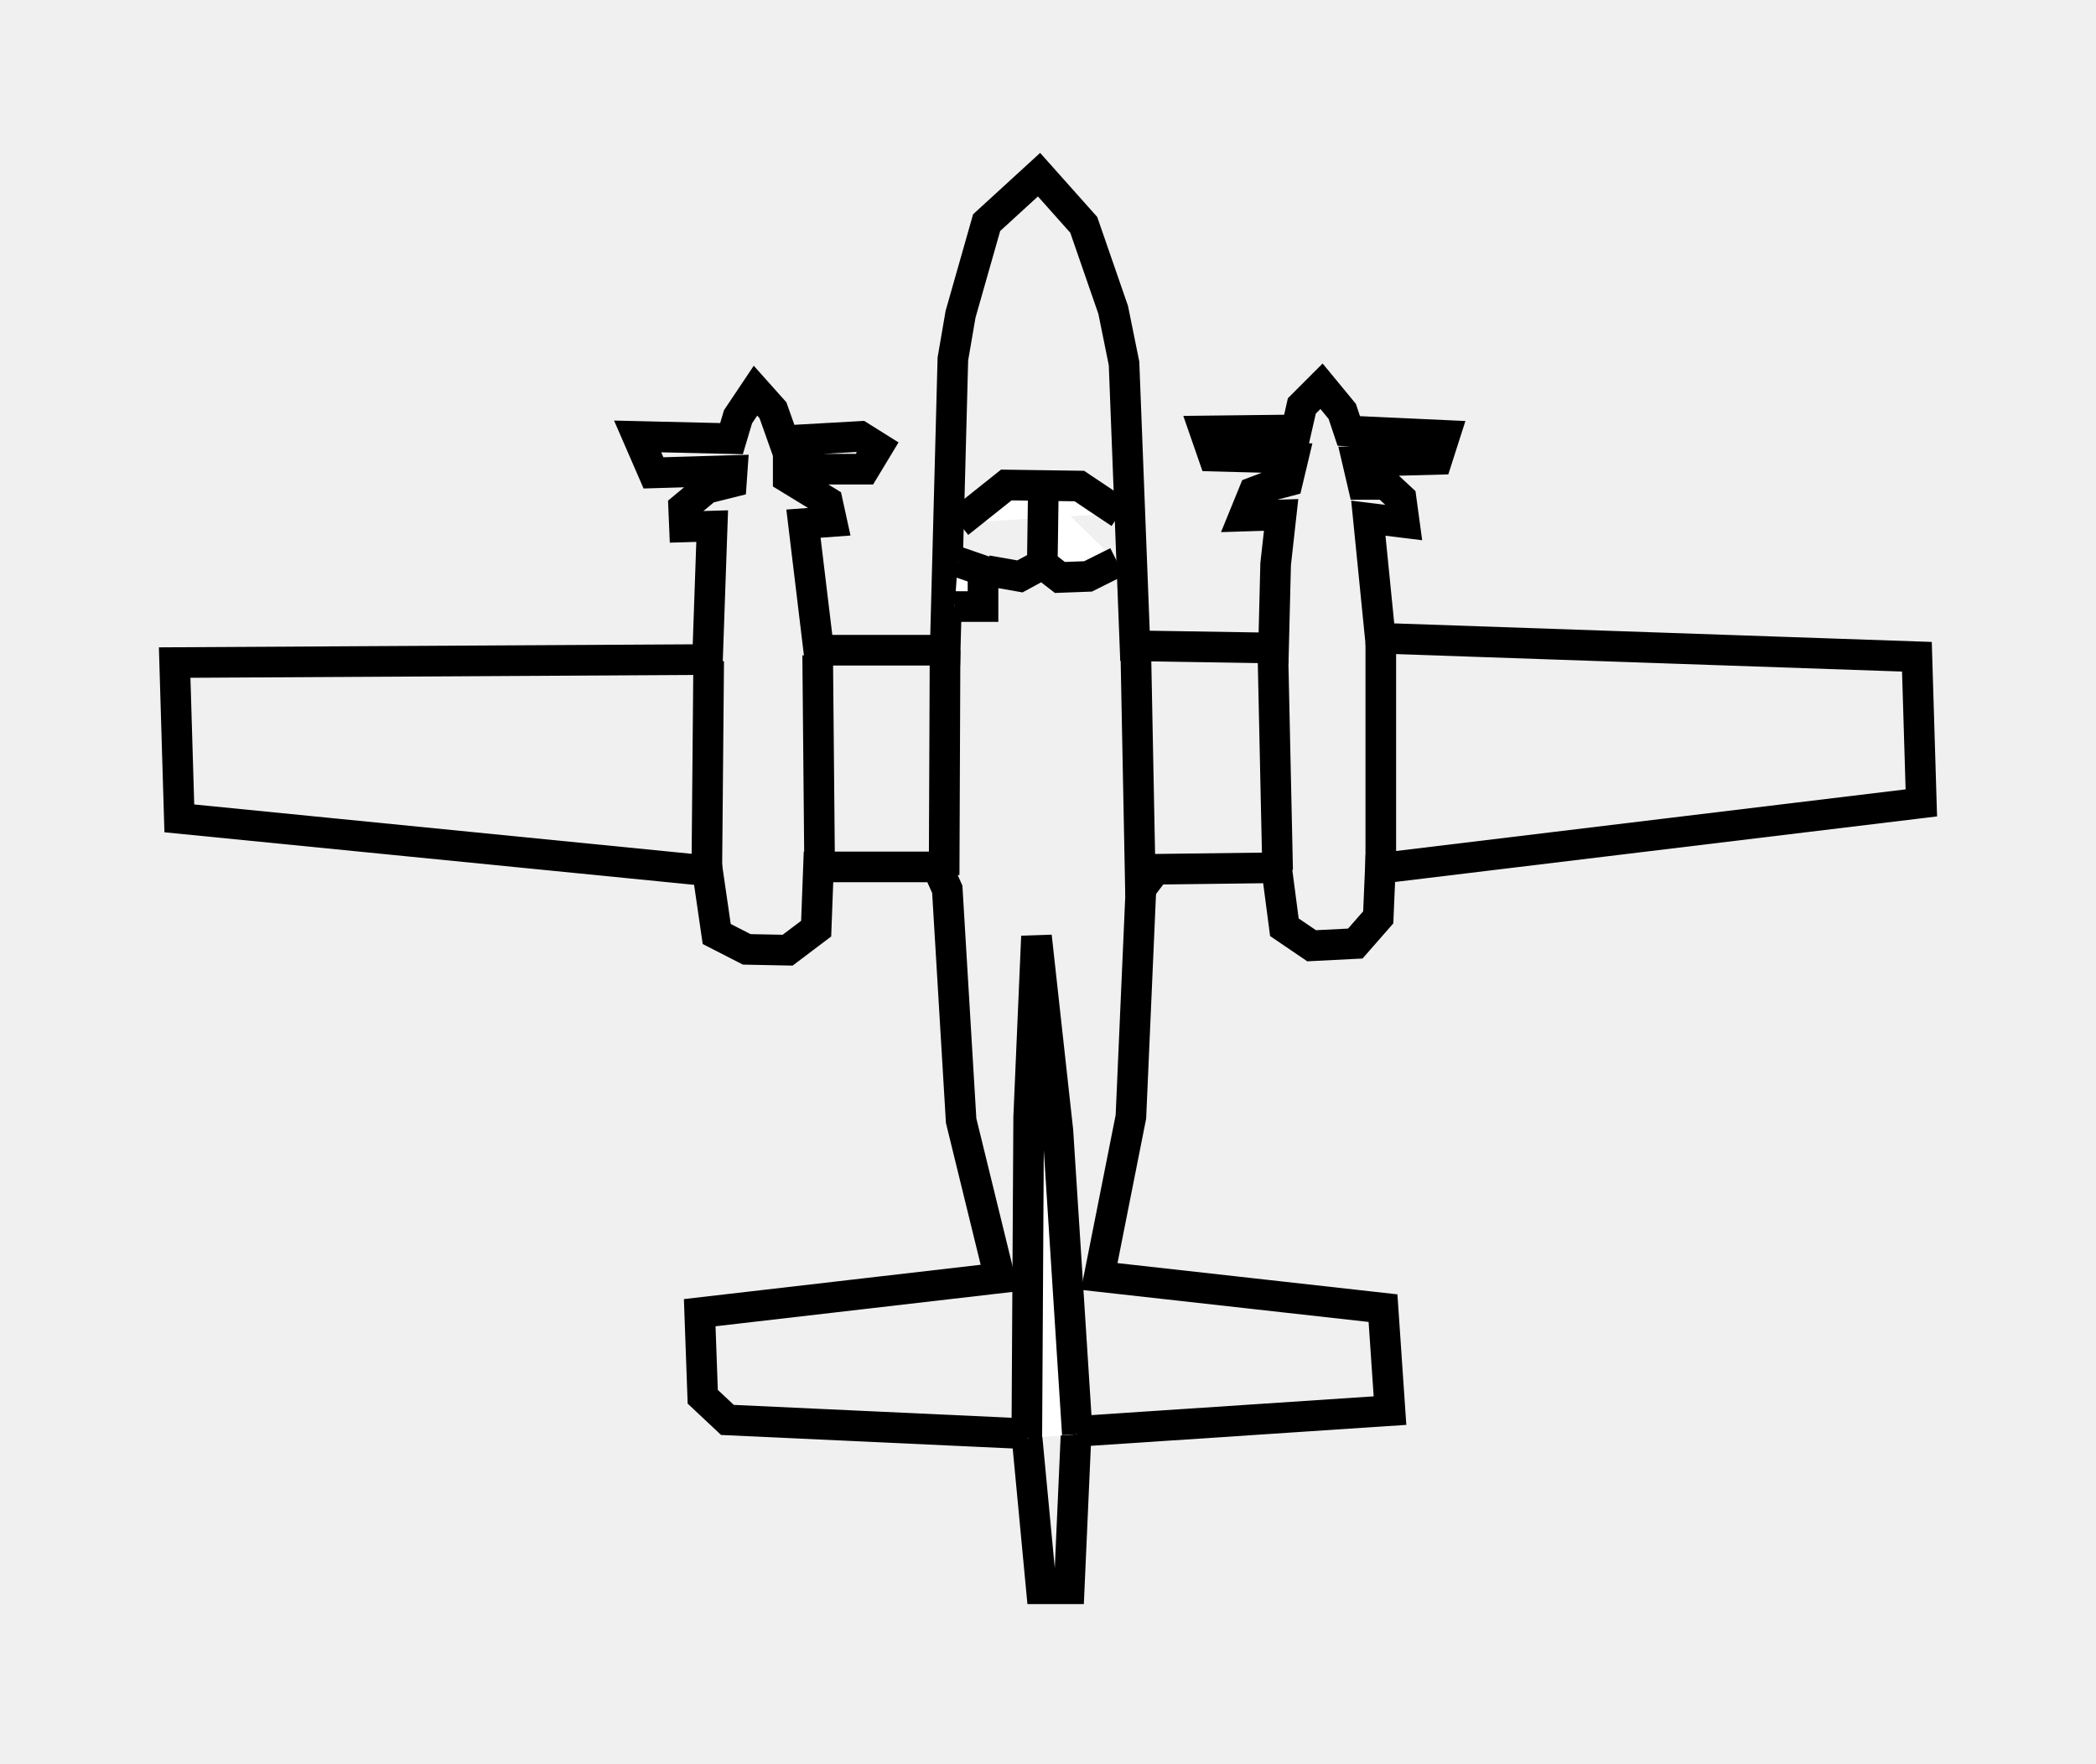
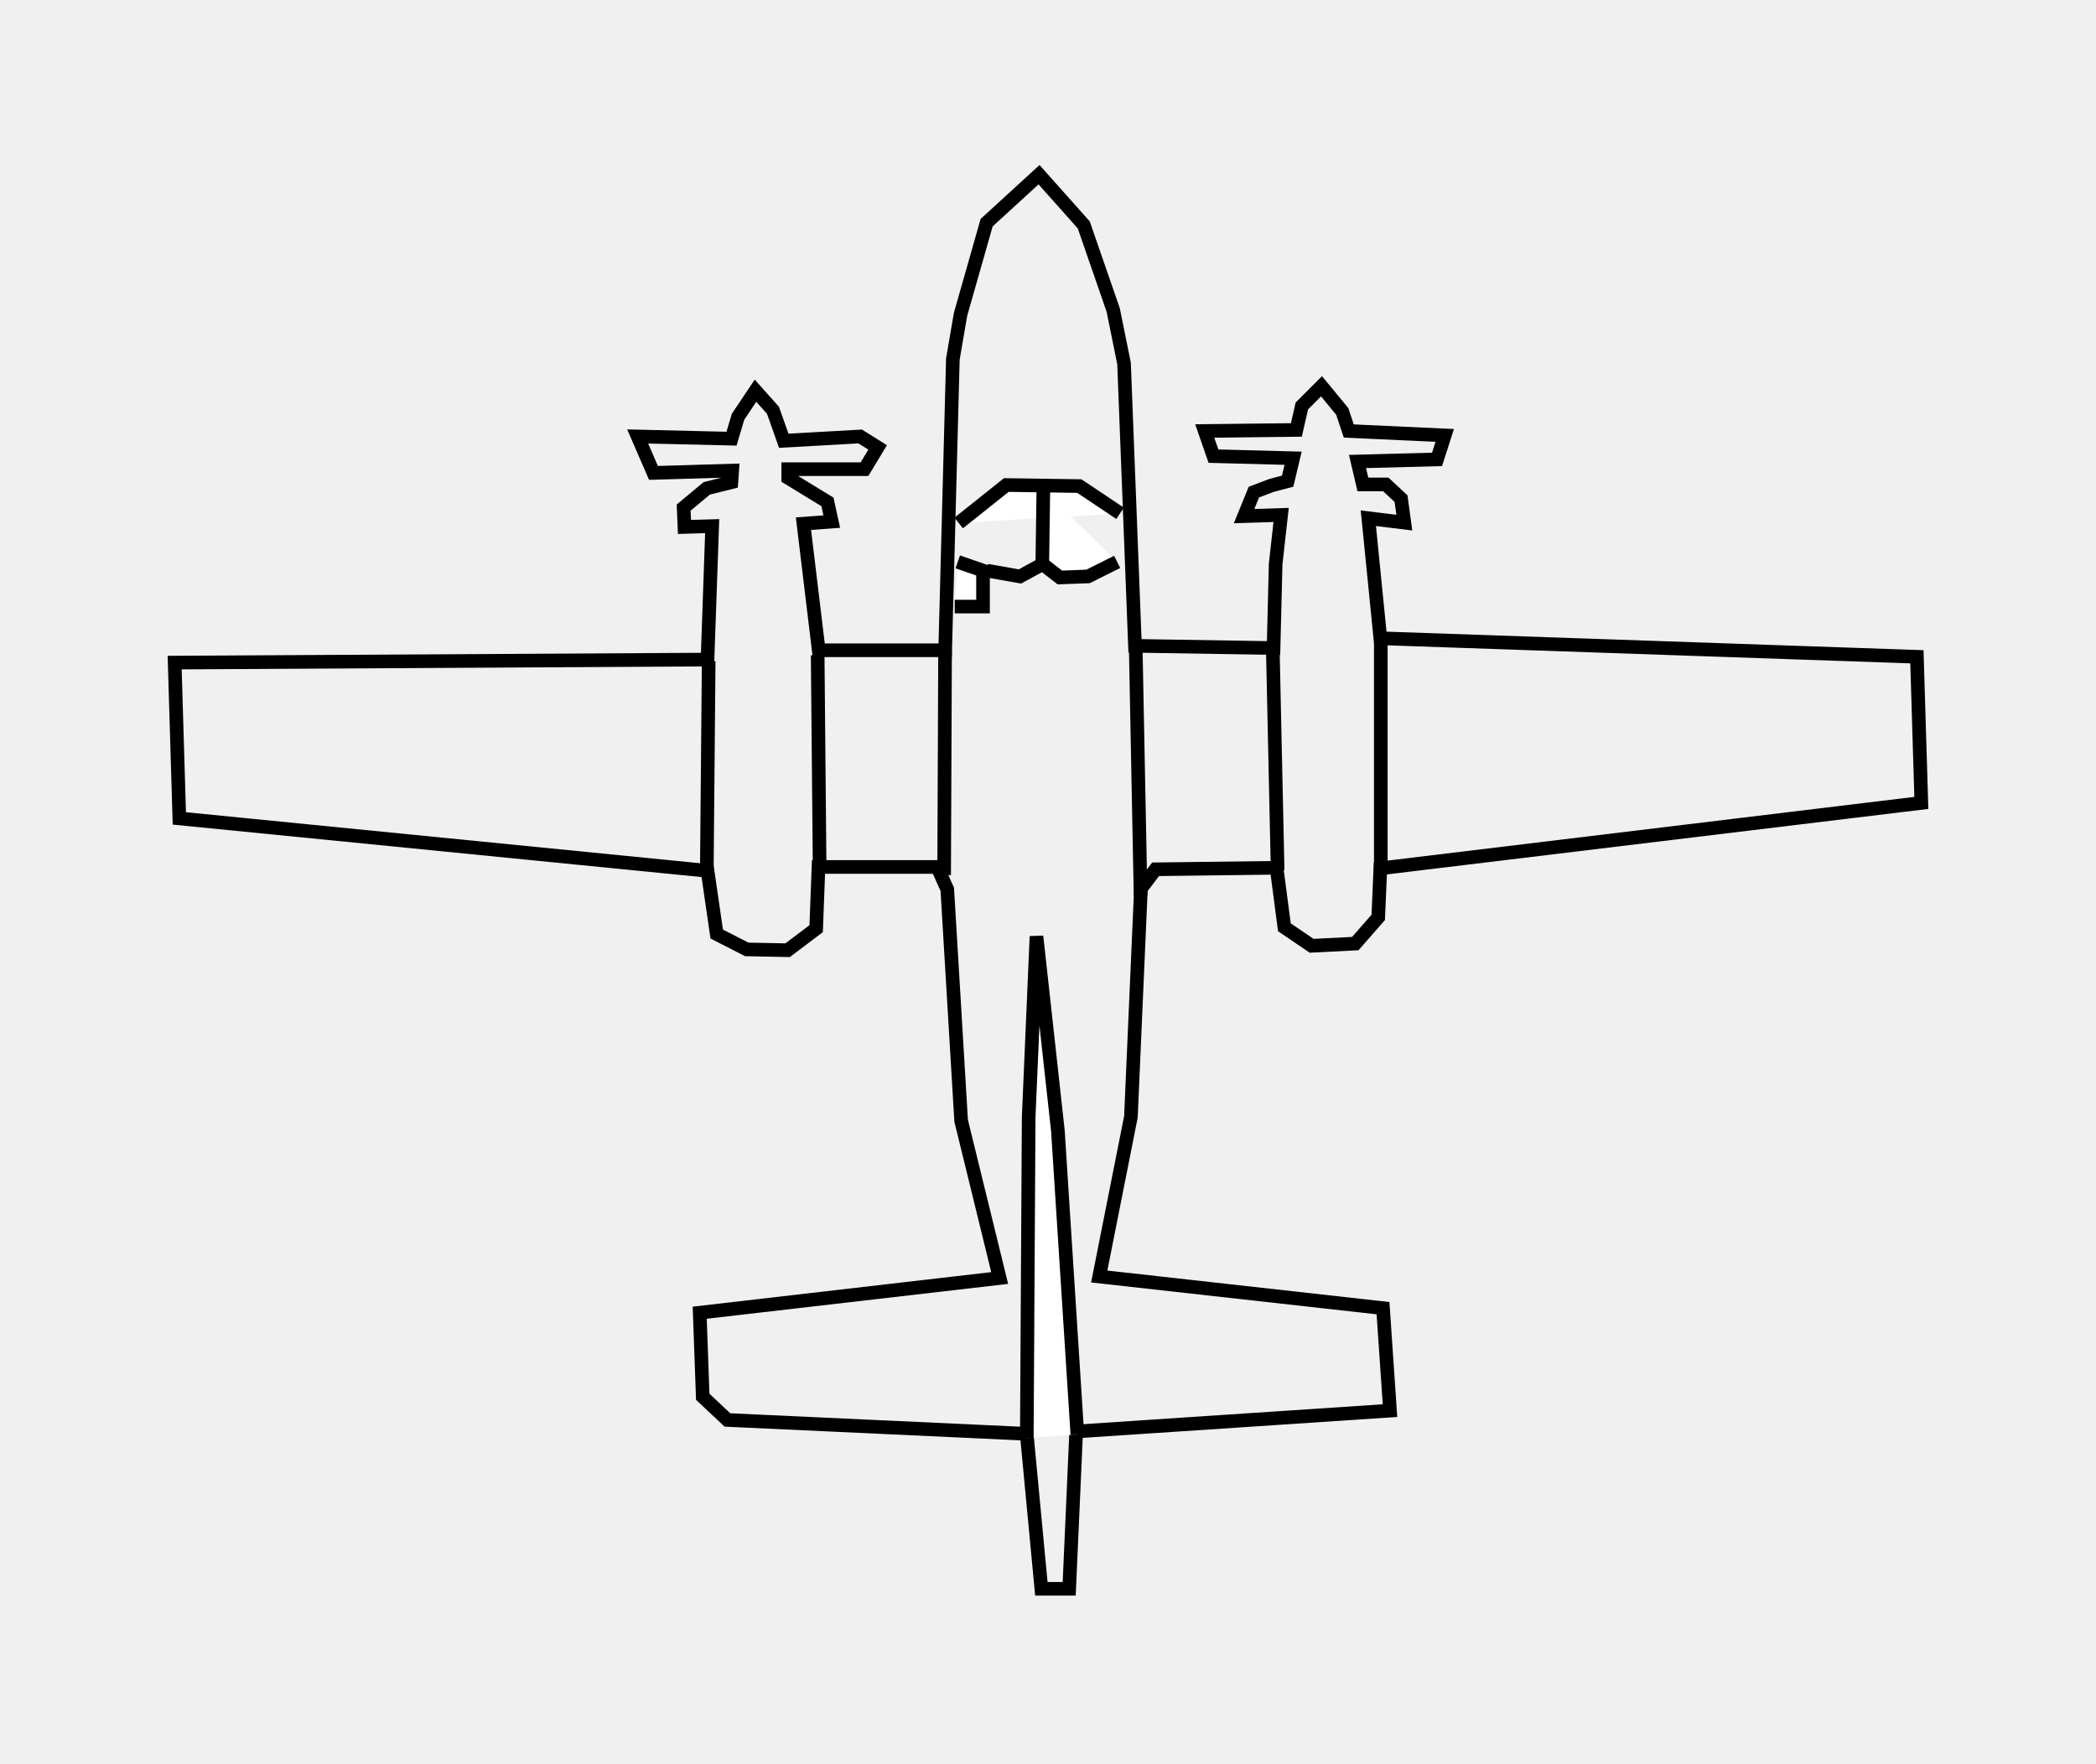
- <svg xmlns="http://www.w3.org/2000/svg" viewBox="-1.412 -1.232 18 15.144" version="1.1" id="svg1542">
+ <svg xmlns="http://www.w3.org/2000/svg" width="107.98" height="90.85" viewBox="-1.412 -1.232 18 15.144" version="1.1" id="svg1542">
  <defs id="defs1536" />
  <g id="layer6">
-     <path style="fill:none;stroke:#000000;stroke-width:0.263;stroke-linecap:butt;stroke-linejoin:miter;stroke-opacity:1;stroke-dasharray:none" d="M 7.511,0.268 7.061,0.68 6.837,1.467 6.771,1.851 6.705,4.352 H 5.619 L 5.488,3.265 5.731,3.247 5.694,3.078 5.357,2.872 V 2.797 H 6.012 L 6.125,2.61 5.975,2.516 5.319,2.553 5.226,2.291 5.076,2.123 4.926,2.347 4.87,2.535 4.064,2.516 4.2,2.829 4.876,2.809 4.869,2.909 4.657,2.962 4.459,3.127 l 0.007,0.166 0.238,-0.007 -0.04,1.146 -4.576,0.026 0.04,1.338 4.536,0.45 0.079,0.543 0.258,0.132 0.351,0.007 0.245,-0.185 0.02,-0.53 h 1.02 l 0.086,0.192 0.119,1.987 0.331,1.351 -2.576,0.298 0.026,0.722 0.212,0.199 2.57,0.119 0.126,1.331 H 7.77 L 7.83,11.061 10.525,10.882 10.465,10.002 8.028,9.73 8.3,8.359 8.386,6.399 8.512,6.233 9.551,6.22 9.618,6.731 9.852,6.89 10.227,6.871 10.424,6.646 10.442,6.225 15.088,5.663 15.05,4.408 10.442,4.249 10.339,3.218 10.648,3.256 10.62,3.05 10.489,2.928 H 10.292 L 10.246,2.731 10.929,2.713 10.995,2.507 10.171,2.469 10.115,2.301 9.937,2.085 9.768,2.254 9.721,2.46 8.934,2.469 9.009,2.685 9.693,2.703 9.646,2.9 9.506,2.937 9.356,2.994 9.272,3.2 9.59,3.19 9.543,3.612 9.525,4.333 8.335,4.314 8.241,1.889 8.148,1.43 7.895,0.699 Z" id="path3760" />
+     <path style="fill:none;stroke:#000000;stroke-width:0.117;stroke-linecap:butt;stroke-linejoin:miter;stroke-opacity:1;stroke-dasharray:none" d="M 7.511,0.268 7.061,0.68 6.837,1.467 6.771,1.851 6.705,4.352 H 5.619 L 5.488,3.265 5.731,3.247 5.694,3.078 5.357,2.872 V 2.797 H 6.012 L 6.125,2.61 5.975,2.516 5.319,2.553 5.226,2.291 5.076,2.123 4.926,2.347 4.87,2.535 4.064,2.516 4.2,2.829 4.876,2.809 4.869,2.909 4.657,2.962 4.459,3.127 l 0.007,0.166 0.238,-0.007 -0.04,1.146 -4.576,0.026 0.04,1.338 4.536,0.45 0.079,0.543 0.258,0.132 0.351,0.007 0.245,-0.185 0.02,-0.53 h 1.02 l 0.086,0.192 0.119,1.987 0.331,1.351 -2.576,0.298 0.026,0.722 0.212,0.199 2.57,0.119 0.126,1.331 H 7.77 L 7.83,11.061 10.525,10.882 10.465,10.002 8.028,9.73 8.3,8.359 8.386,6.399 8.512,6.233 9.551,6.22 9.618,6.731 9.852,6.89 10.227,6.871 10.424,6.646 10.442,6.225 15.088,5.663 15.05,4.408 10.442,4.249 10.339,3.218 10.648,3.256 10.62,3.05 10.489,2.928 H 10.292 L 10.246,2.731 10.929,2.713 10.995,2.507 10.171,2.469 10.115,2.301 9.937,2.085 9.768,2.254 9.721,2.46 8.934,2.469 9.009,2.685 9.693,2.703 9.646,2.9 9.506,2.937 9.356,2.994 9.272,3.2 9.59,3.19 9.543,3.612 9.525,4.333 8.335,4.314 8.241,1.889 8.148,1.43 7.895,0.699 Z" id="path3760" />
  </g>
  <g id="layer4">
-     <path id="path6585" style="fill:#ffffff;stroke:#000000;stroke-width:0.263;stroke-dasharray:none" d="M 7.406,11.118 7.422,8.362 7.489,6.809 7.673,8.479 7.84,11.085 M 10.446,4.286 V 6.241 M 9.519,4.362 9.56,6.241 M 8.341,4.311 8.383,6.458 M 6.704,4.353 6.696,6.283 M 5.61,4.395 5.627,6.249 M 4.674,4.445 4.658,6.241 M 7.063,3.668 7.347,3.718 7.531,3.618 M 8.182,3.593 7.932,3.718 7.69,3.727 7.539,3.61 7.548,2.975 M 6.821,3.259 7.23,2.933 7.857,2.942 8.207,3.176 M 6.787,3.977 H 7.03 V 3.668 L 6.813,3.593" />
+     <path id="path6585" style="fill:#ffffff;stroke:#000000;stroke-width:0.117;stroke-dasharray:none" d="M 7.406,11.118 7.422,8.362 7.489,6.809 7.673,8.479 7.84,11.085 M 10.446,4.286 V 6.241 M 9.519,4.362 9.56,6.241 M 8.341,4.311 8.383,6.458 M 6.704,4.353 6.696,6.283 M 5.61,4.395 5.627,6.249 M 4.674,4.445 4.658,6.241 M 7.063,3.668 7.347,3.718 7.531,3.618 M 8.182,3.593 7.932,3.718 7.69,3.727 7.539,3.61 7.548,2.975 M 6.821,3.259 7.23,2.933 7.857,2.942 8.207,3.176 M 6.787,3.977 H 7.03 V 3.668 L 6.813,3.593" />
  </g>
</svg>
